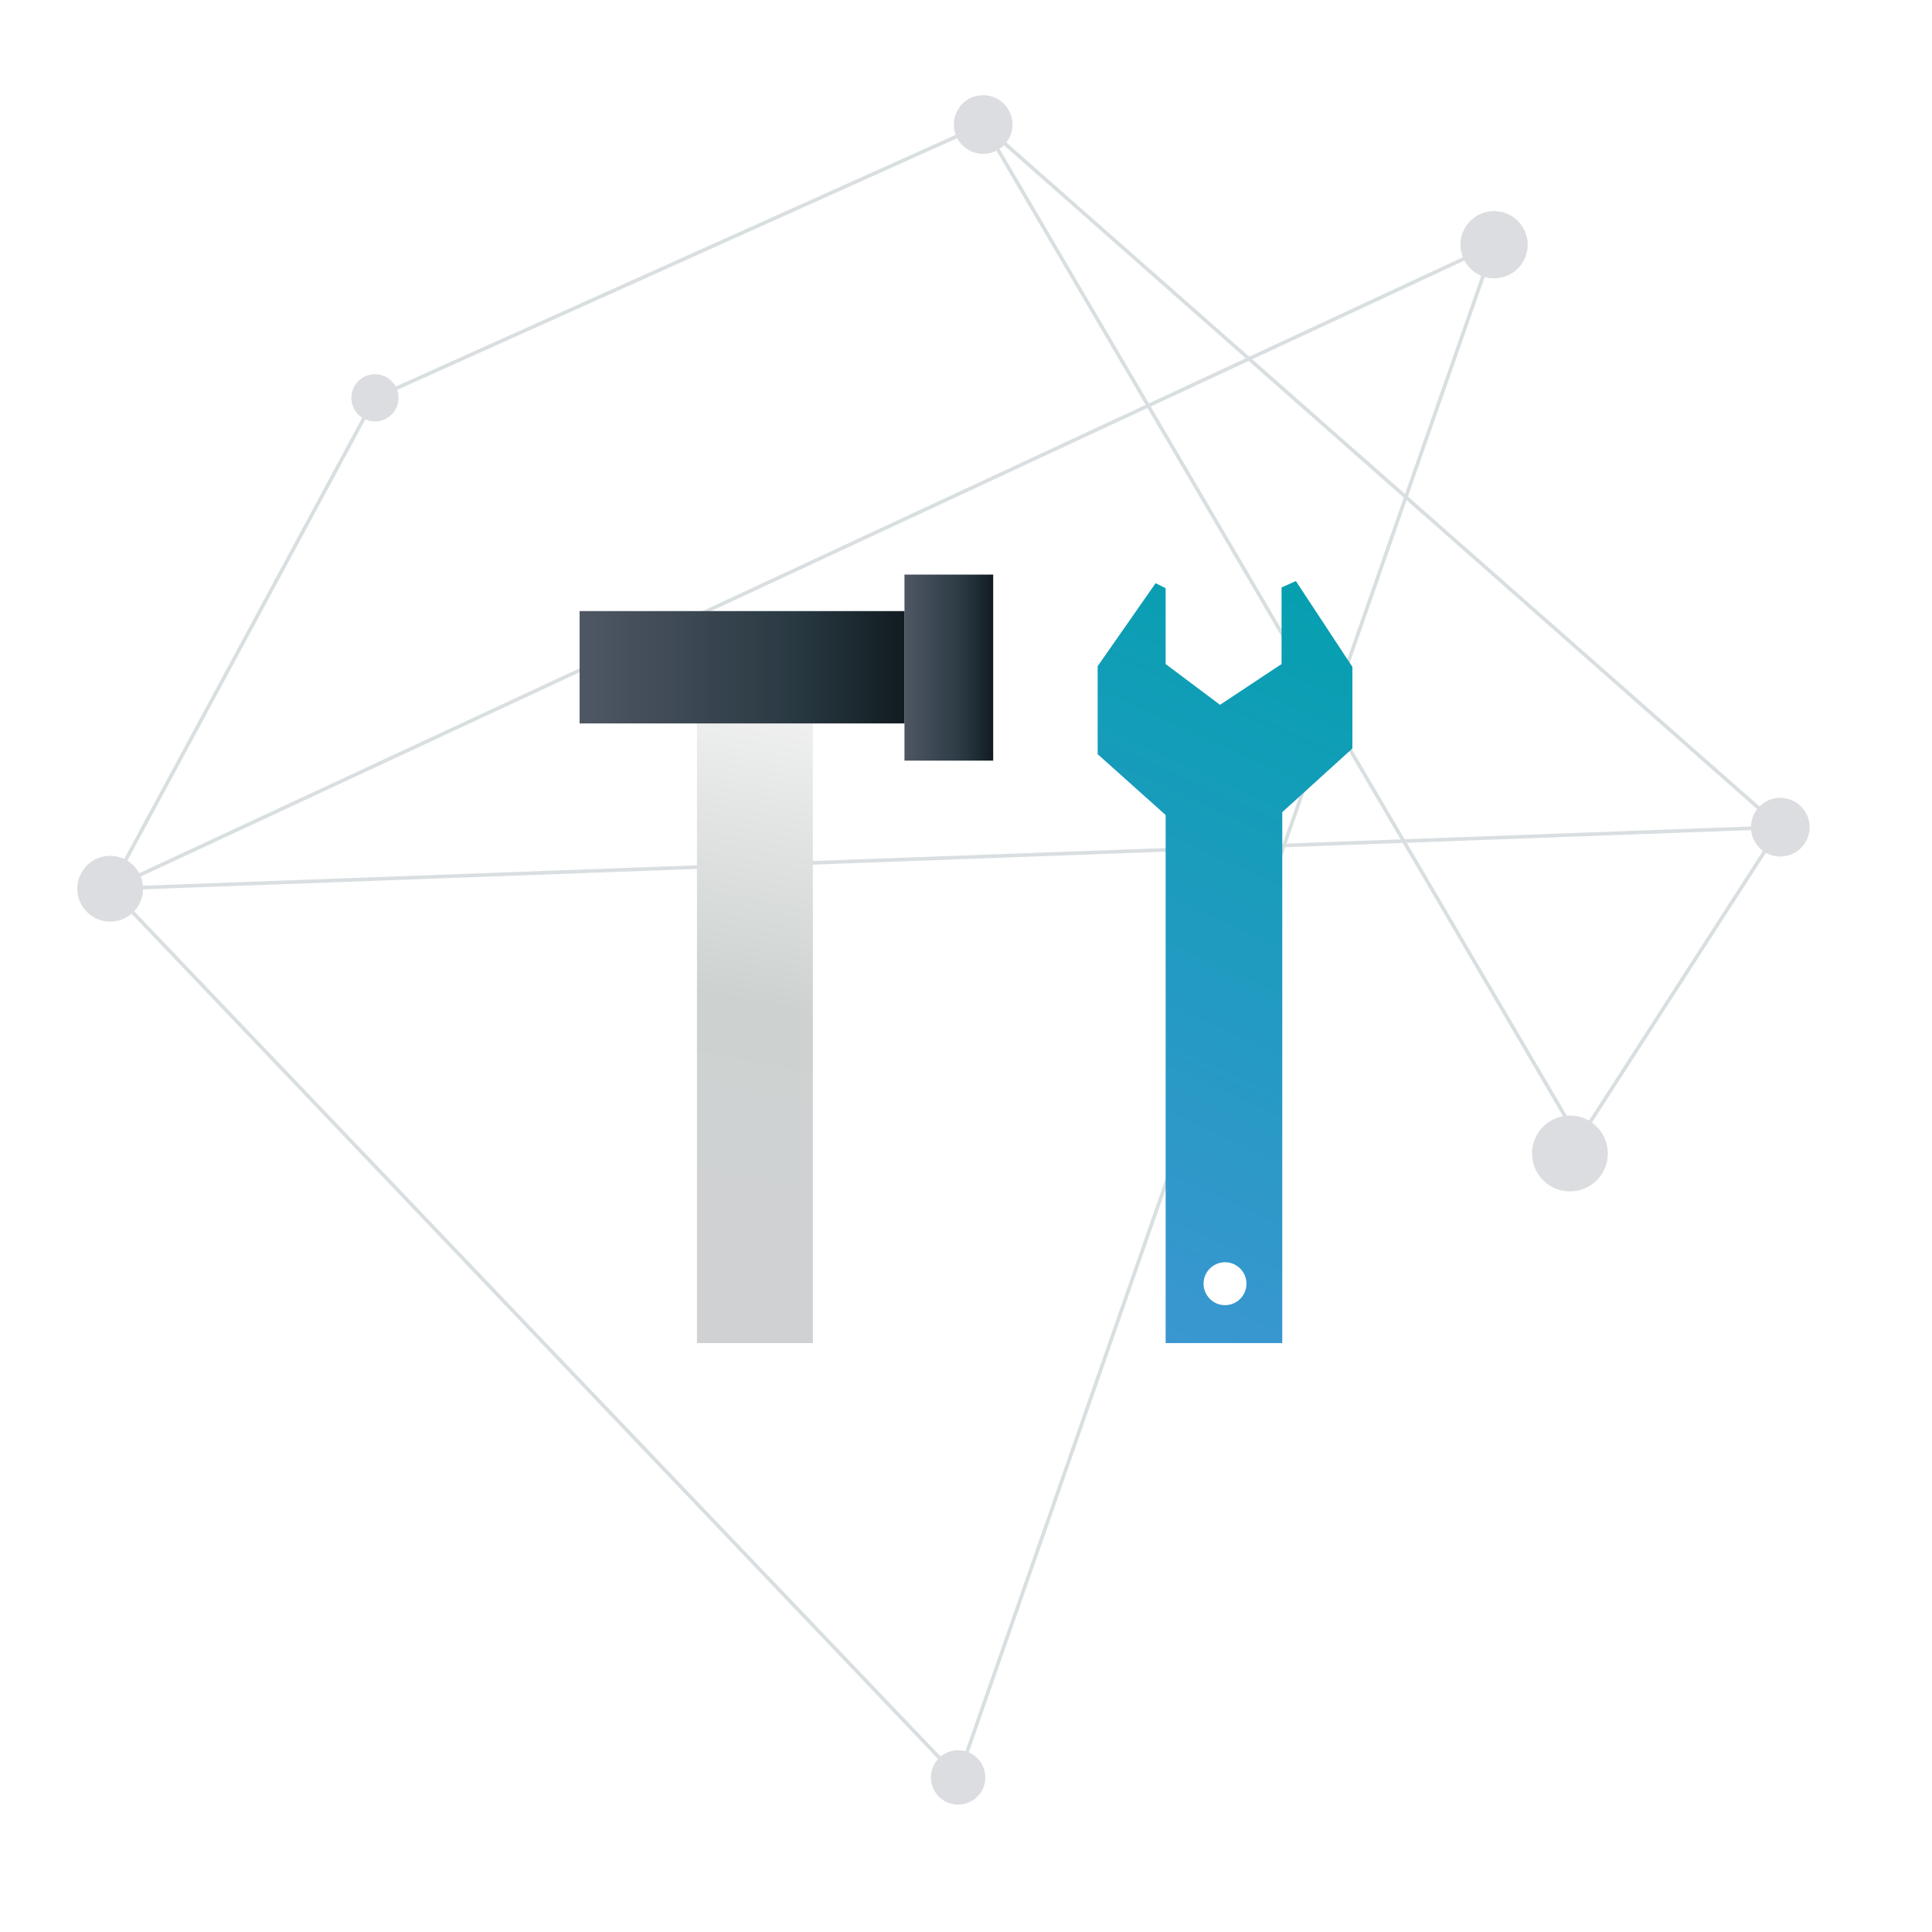
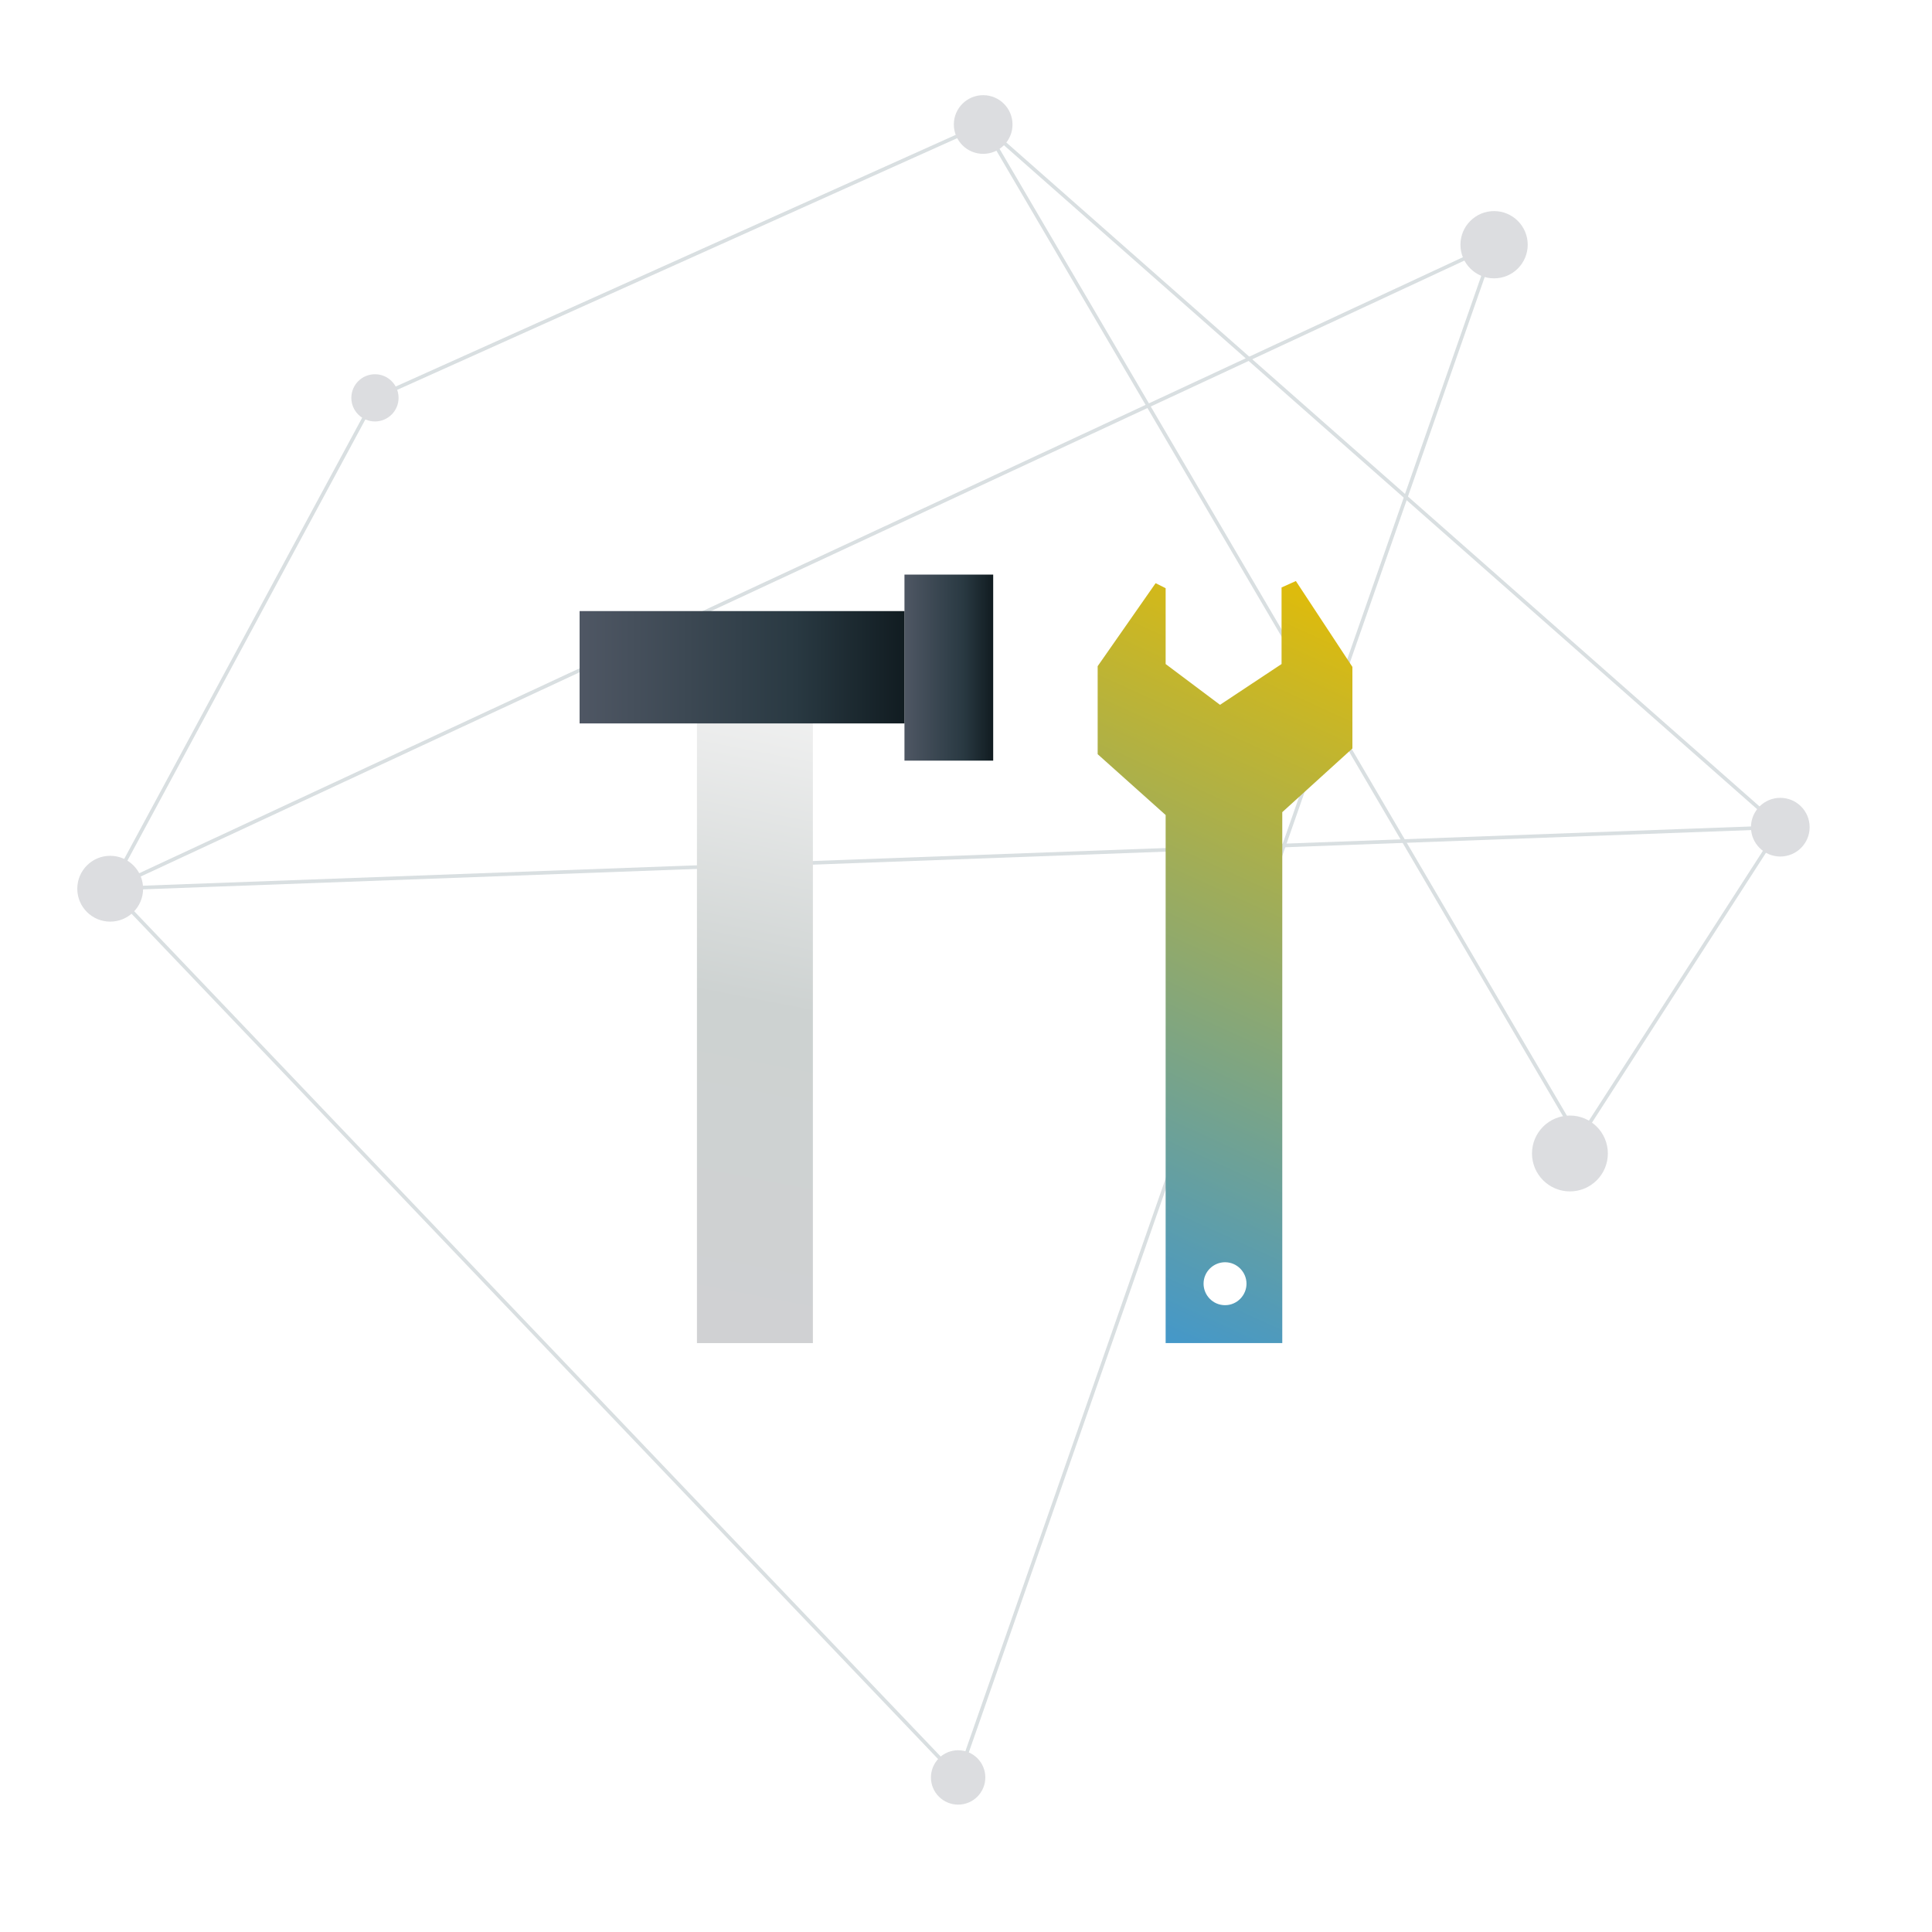
<svg xmlns="http://www.w3.org/2000/svg" version="1.1" id="Layer_1" x="0px" y="0px" width="270px" height="270px" viewBox="0 0 270 270" style="enable-background:new 0 0 270 270;" xml:space="preserve">
  <style type="text/css">
	.st0{opacity:0.2;}
	.st1{fill:none;stroke:#3F5D69;stroke-width:0.507;stroke-miterlimit:10;}
	.st2{fill:#4F5764;}
	.st3{fill:url(#SVGID_1_);}
	.st4{fill:url(#SVGID_2_);}
	.st5{fill:url(#SVGID_3_);}
	.st6{fill:url(#SVGID_4_);}
</style>
  <g class="st0">
    <polyline class="st1" points="15.4,124.2 133.9,248.4 208.8,34.2 15.4,124.2  " />
    <polyline class="st1" points="220.2,158.5 137.4,17.4 248.8,115.6 219.4,161.2  " />
    <polyline class="st1" points="248.8,115.6 15.4,124.2 52.4,55.6 137.4,17.4  " />
    <g>
      <circle class="st2" cx="248.8" cy="115.6" r="4.1" />
      <circle class="st2" cx="15.4" cy="124.2" r="4.6" />
      <circle class="st2" cx="137.4" cy="17.4" r="4.1" />
      <circle class="st2" cx="52.4" cy="55.6" r="3.3" />
      <circle class="st2" cx="133.9" cy="248.4" r="3.8" />
      <circle class="st2" cx="208.8" cy="34.2" r="4.7" />
      <circle class="st2" cx="219.4" cy="161.2" r="5.3" />
    </g>
  </g>
  <g>
    <linearGradient id="SVGID_1_" gradientUnits="userSpaceOnUse" x1="126.354" y1="93.257" x2="138.747" y2="93.257">
      <stop offset="0" style="stop-color:#4F5764" />
      <stop offset="0.668" style="stop-color:#293942" />
      <stop offset="1" style="stop-color:#111C21" />
    </linearGradient>
    <rect x="126.4" y="80.3" class="st3" width="12.4" height="26" />
    <linearGradient id="SVGID_2_" gradientUnits="userSpaceOnUse" x1="96.795" y1="187.505" x2="114.252" y2="97.101">
      <stop offset="0" style="stop-color:#D0D1D3" />
      <stop offset="0.522" style="stop-color:#CDD2D1" />
      <stop offset="0.994" style="stop-color:#F2F2F2" />
    </linearGradient>
    <rect x="97.4" y="97.1" class="st4" width="16.2" height="90.6" />
    <linearGradient id="SVGID_3_" gradientUnits="userSpaceOnUse" x1="80.999" y1="93.257" x2="126.354" y2="93.257">
      <stop offset="0" style="stop-color:#4F5764" />
      <stop offset="0.668" style="stop-color:#293942" />
      <stop offset="1" style="stop-color:#111C21" />
    </linearGradient>
    <rect x="81" y="85.4" class="st5" width="45.4" height="15.7" />
    <linearGradient id="SVGID_4_" gradientUnits="userSpaceOnUse" x1="145.871" y1="185.065" x2="190.581" y2="87.234">
      <stop offset="0" style="stop-color:#3D96D2" />
-       <stop offset="1" style="stop-color:#069FB0" />
+       <stop offset="1" style="stop-color:#ddbb0d" />
    </linearGradient>
    <path class="st6" d="M181.1,81.2l-2,0.9v10.7l-8.6,5.7l-7.6-5.7V82.2l-1.4-0.7l-8.1,11.6v12.3l9.5,8.5v73.8h16.3v-74.2l9.8-8.9   V93.2L181.1,81.2z M171.2,182.4c-1.7,0-3-1.4-3-3c0-1.7,1.4-3,3-3c1.7,0,3,1.4,3,3C174.2,181,172.9,182.4,171.2,182.4z" />
  </g>
</svg>
